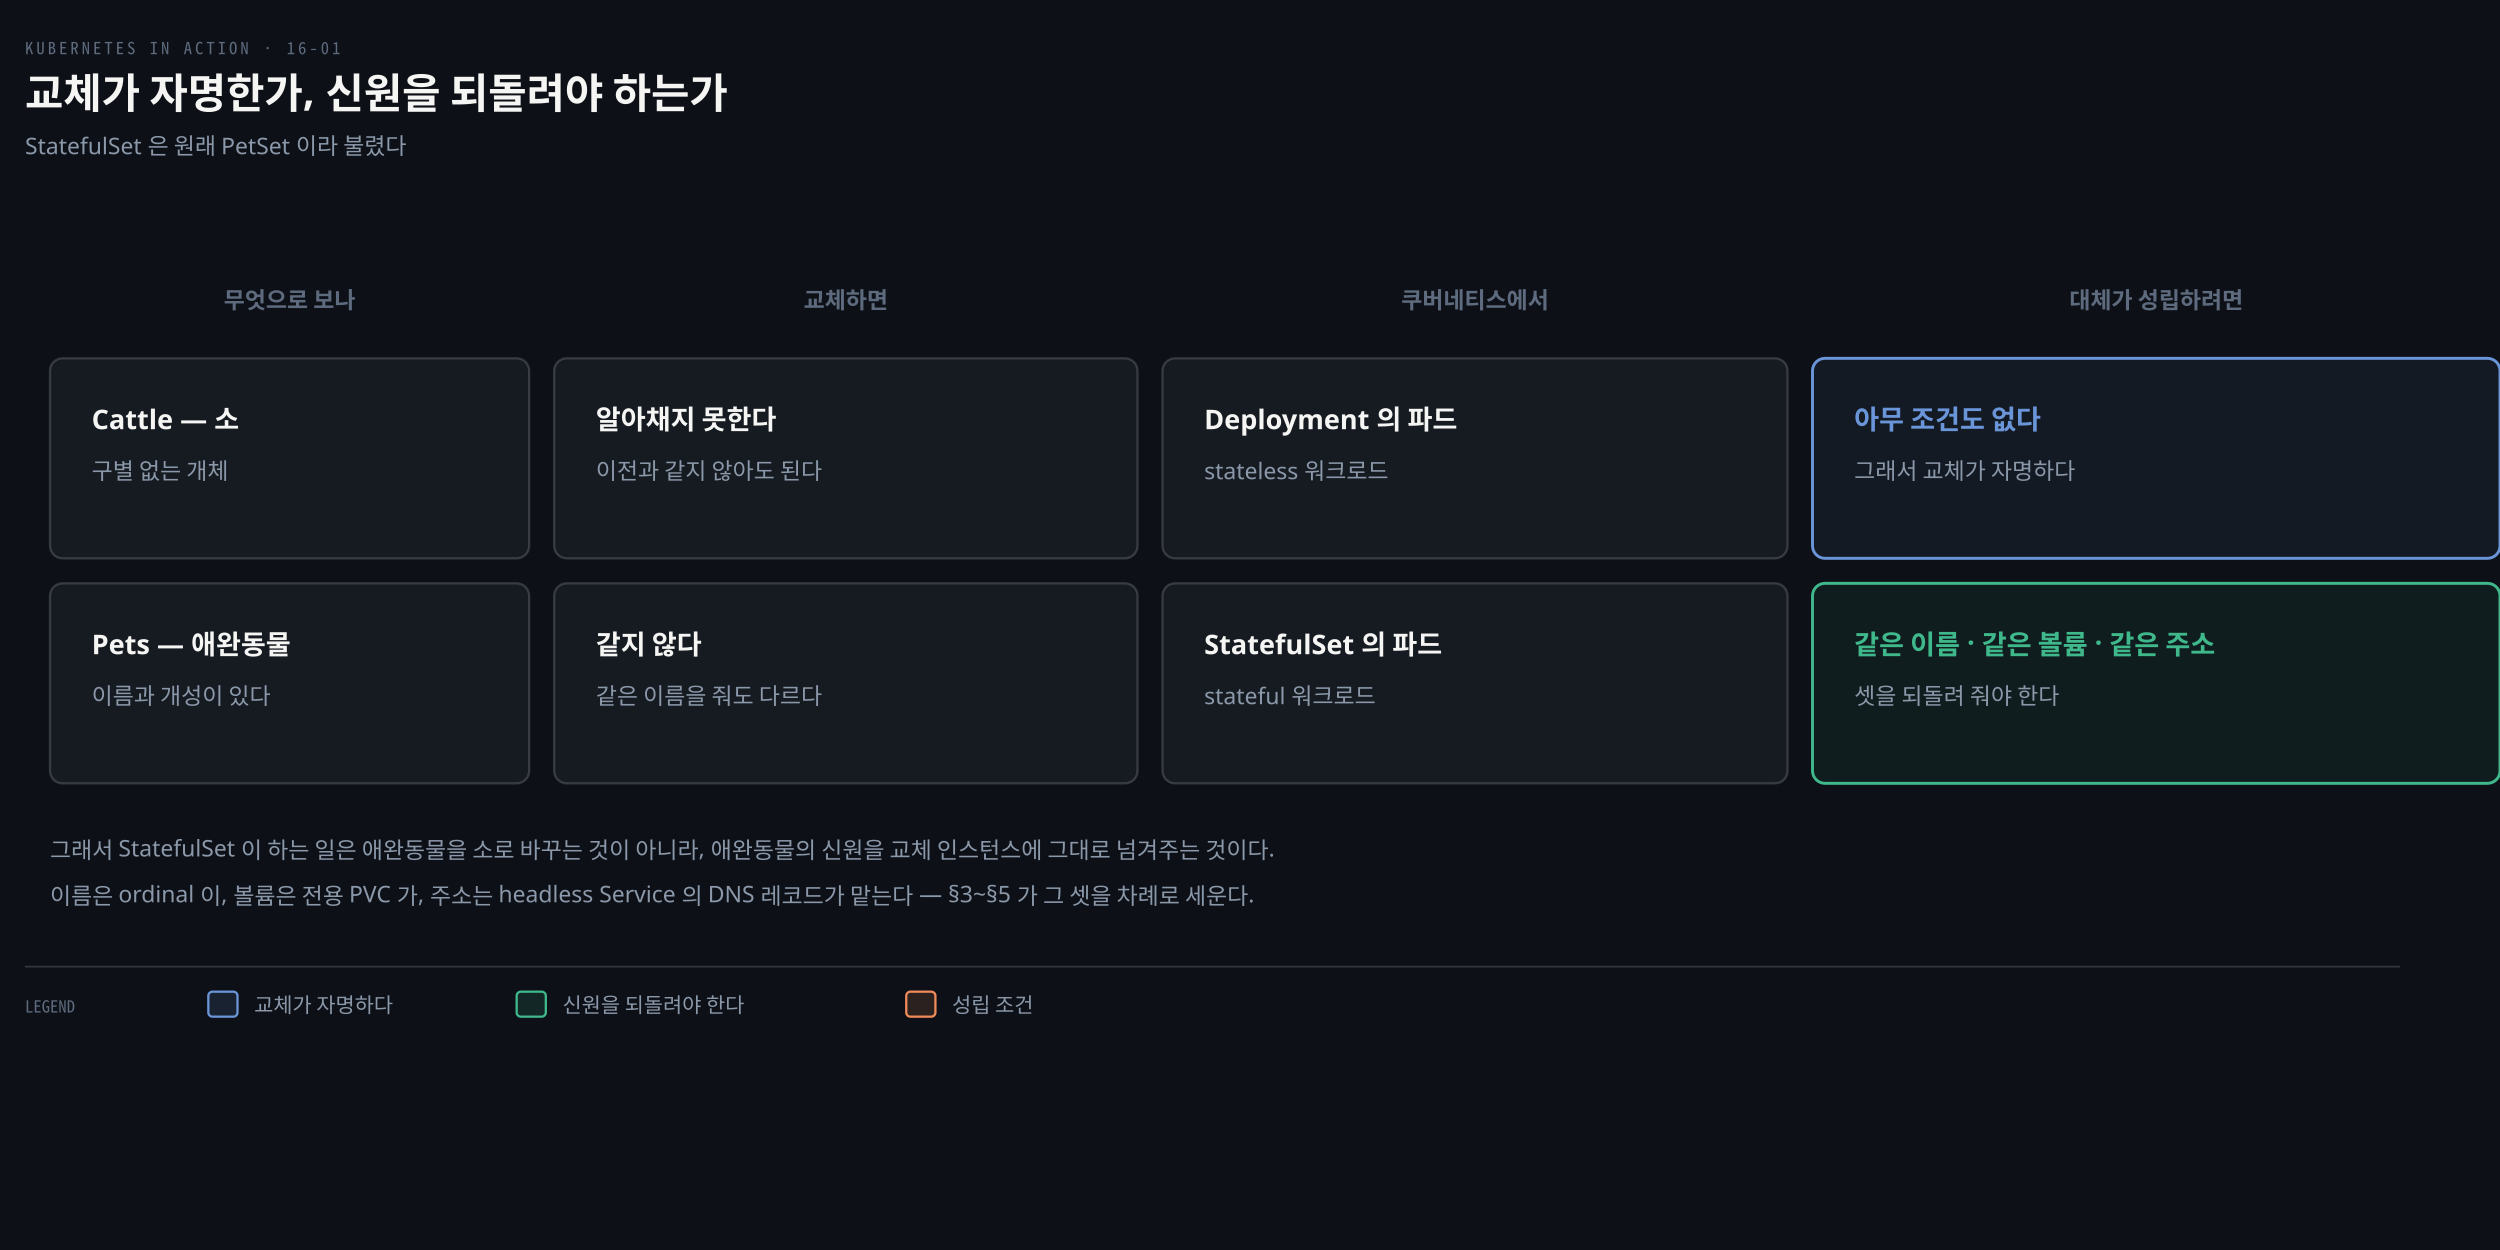
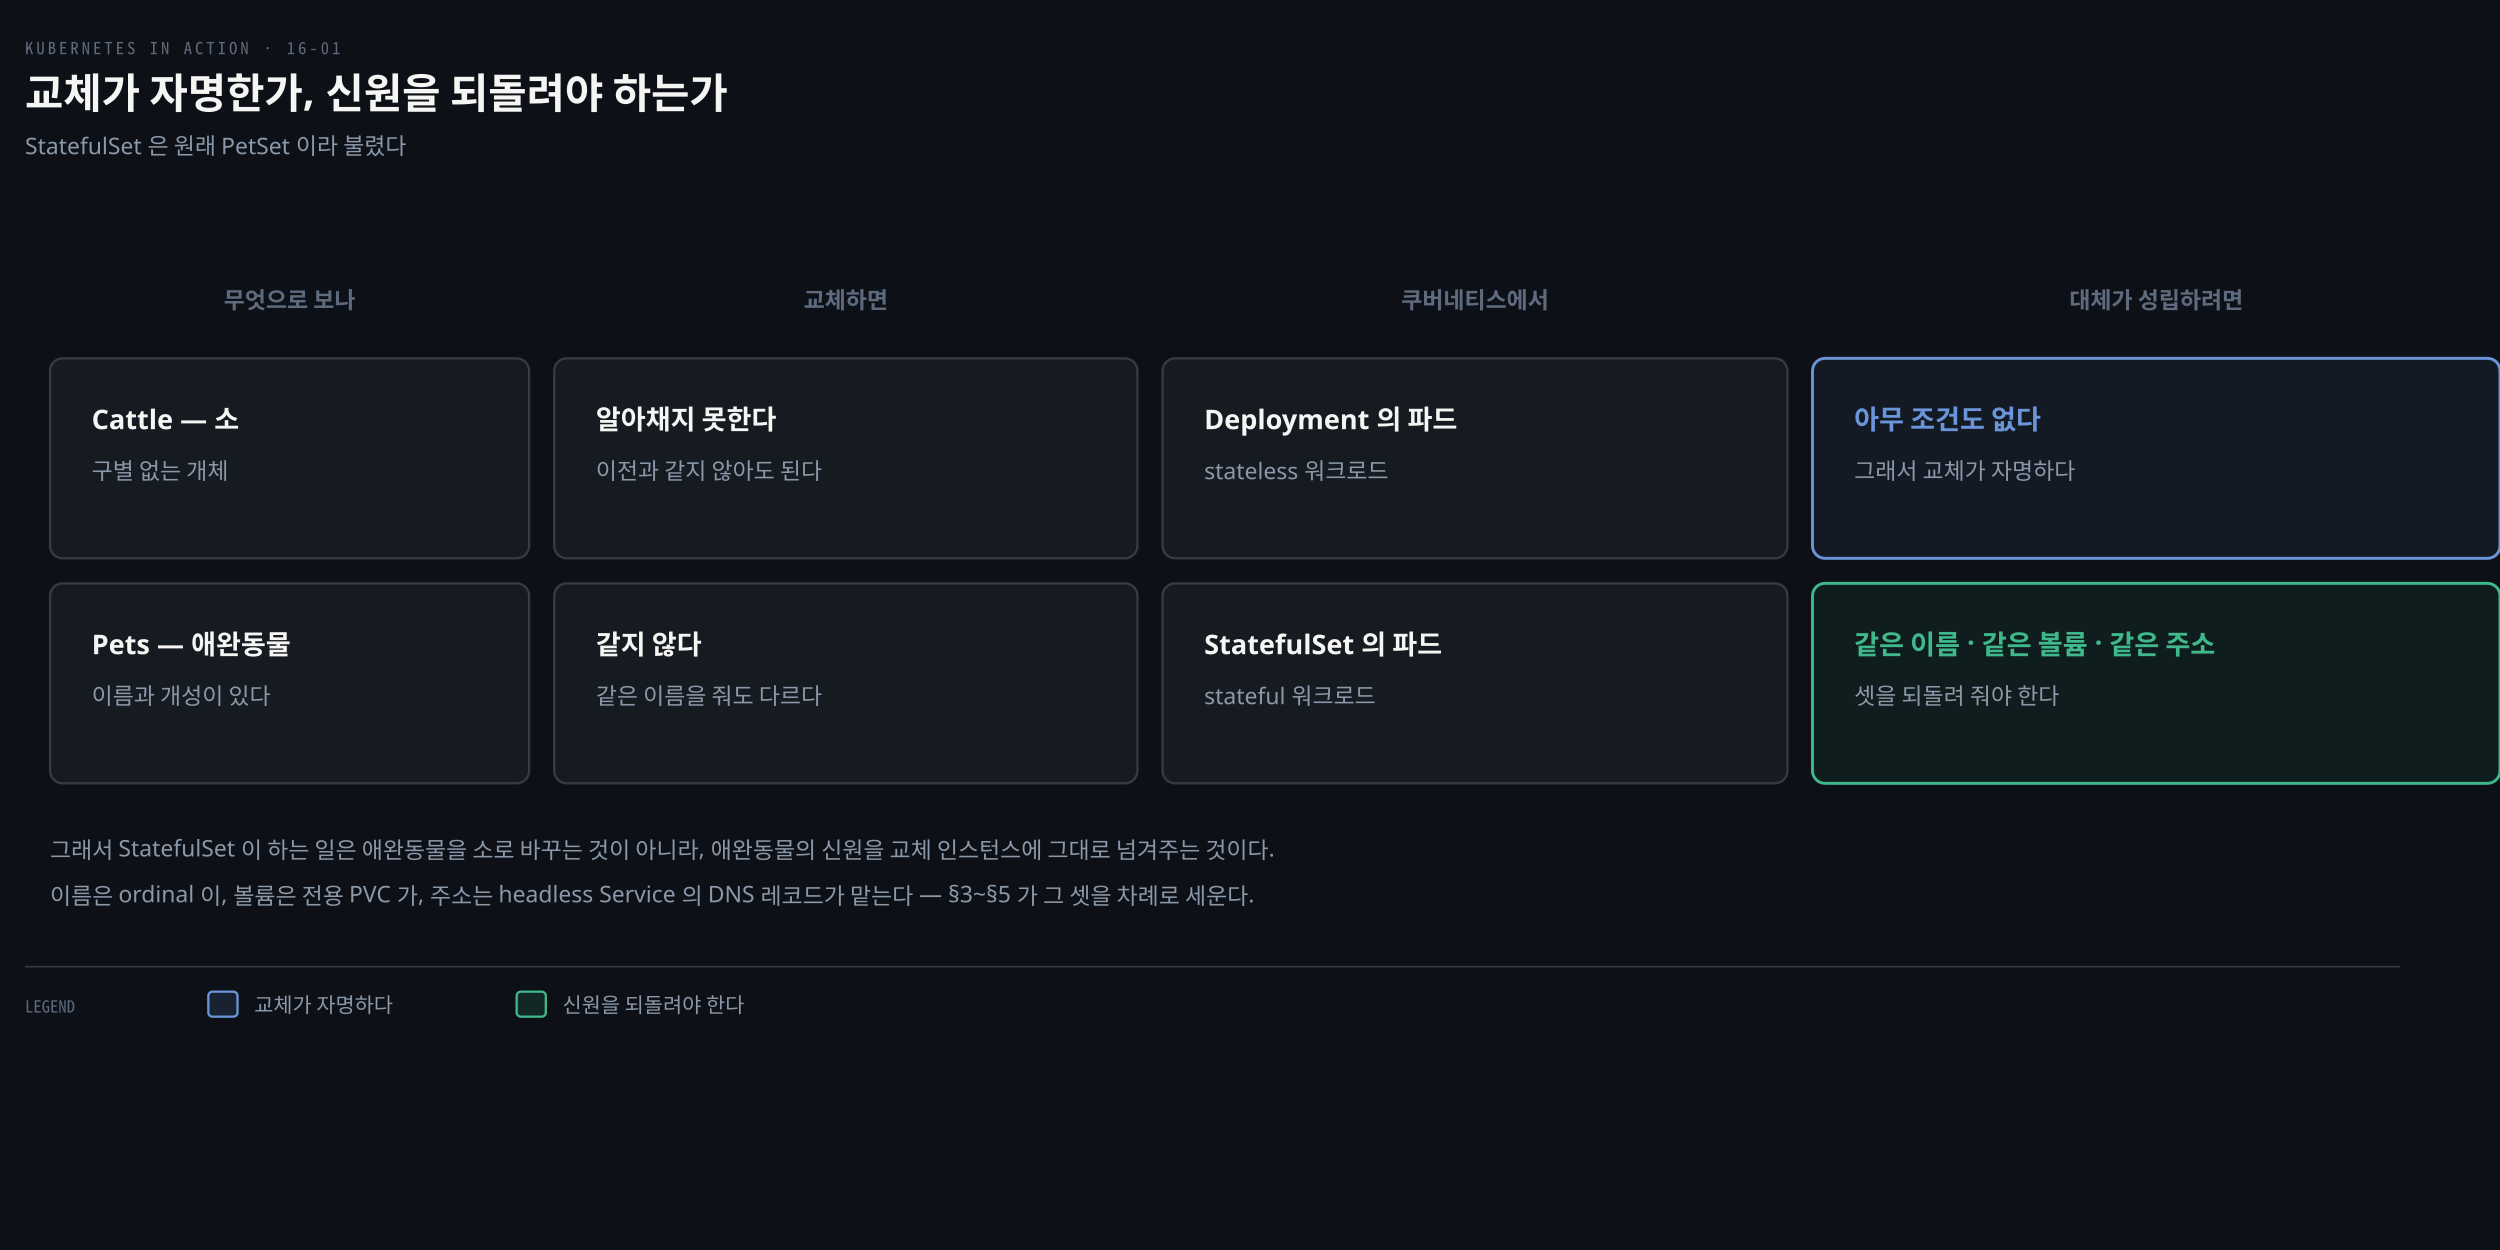
<svg xmlns="http://www.w3.org/2000/svg" viewBox="0 0 1200 600" width="100%" role="img" aria-labelledby="dt dd">
  <defs>
    <marker id="ar" viewBox="0 0 8 8" refX="7" refY="4" markerWidth="6.5" markerHeight="6.5" orient="auto">
      <path d="M0 0 L8 4 L0 8 z" fill="#8B98A9" />
    </marker>
    <marker id="ok" viewBox="0 0 8 8" refX="7" refY="4" markerWidth="6.5" markerHeight="6.5" orient="auto">
      <path d="M0 0 L8 4 L0 8 z" fill="#3FB98C" />
    </marker>
    <marker id="warn" viewBox="0 0 8 8" refX="7" refY="4" markerWidth="6.5" markerHeight="6.5" orient="auto">
      <path d="M0 0 L8 4 L0 8 z" fill="#E3B341" />
    </marker>
    <marker id="bad" viewBox="0 0 8 8" refX="7" refY="4" markerWidth="6.5" markerHeight="6.5" orient="auto">
      <path d="M0 0 L8 4 L0 8 z" fill="#F0616D" />
    </marker>
    <marker id="info" viewBox="0 0 8 8" refX="7" refY="4" markerWidth="6.5" markerHeight="6.5" orient="auto">
      <path d="M0 0 L8 4 L0 8 z" fill="#6A95D8" />
    </marker>
    <marker id="acc" viewBox="0 0 8 8" refX="7" refY="4" markerWidth="6.5" markerHeight="6.5" orient="auto">
      <path d="M0 0 L8 4 L0 8 z" fill="#F08A59" />
    </marker>
    <marker id="soft" viewBox="0 0 8 8" refX="7" refY="4" markerWidth="6.5" markerHeight="6.5" orient="auto">
      <path d="M0 0 L8 4 L0 8 z" fill="#5E6B7E" />
    </marker>
  </defs>
  <rect width="1200" height="600" fill="#0D1117" />
  <text x="12" y="26" font-family="'Geist Mono','Noto Sans Mono CJK KR',monospace" font-size="8" letter-spacing="0.18em" fill="#5E6B7E">KUBERNETES IN ACTION · 16-01</text>
  <text x="12" y="52" font-family="'Geist','Apple SD Gothic Neo','Noto Sans KR','Malgun Gothic',sans-serif" font-size="20" font-weight="600" fill="#F5F5F3">교체가 자명한가, 신원을 되돌려야 하는가</text>
  <text x="12" y="74" font-family="'Geist','Apple SD Gothic Neo','Noto Sans KR','Malgun Gothic',sans-serif" font-size="11" fill="#8B98A9">StatefulSet 은 원래 PetSet 이라 불렸다</text>
  <text x="139" y="148" text-anchor="middle" font-family="'Geist','Apple SD Gothic Neo','Noto Sans KR','Malgun Gothic',sans-serif" font-size="11" font-weight="600" fill="#5E6B7E">무엇으로 보나</text>
  <text x="406" y="148" text-anchor="middle" font-family="'Geist','Apple SD Gothic Neo','Noto Sans KR','Malgun Gothic',sans-serif" font-size="11" font-weight="600" fill="#5E6B7E">교체하면</text>
  <text x="708" y="148" text-anchor="middle" font-family="'Geist','Apple SD Gothic Neo','Noto Sans KR','Malgun Gothic',sans-serif" font-size="11" font-weight="600" fill="#5E6B7E">쿠버네티스에서</text>
  <text x="1035" y="148" text-anchor="middle" font-family="'Geist','Apple SD Gothic Neo','Noto Sans KR','Malgun Gothic',sans-serif" font-size="11" font-weight="600" fill="#5E6B7E">대체가 성립하려면</text>
  <rect x="24" y="172" width="230" height="96" rx="6" fill="#161B22" stroke="rgba(191,192,192,0.22)" stroke-width="1.1" />
  <text x="44" y="206" text-anchor="start" font-family="'Geist','Apple SD Gothic Neo','Noto Sans KR','Malgun Gothic',sans-serif" font-size="13" font-weight="600" fill="#F5F5F3">Cattle — 소</text>
  <text x="44" y="230" text-anchor="start" font-family="'Geist','Apple SD Gothic Neo','Noto Sans KR','Malgun Gothic',sans-serif" font-size="11" font-weight="400" fill="#8B98A9">구별 없는 개체</text>
  <rect x="266" y="172" width="280" height="96" rx="6" fill="#161B22" stroke="rgba(191,192,192,0.22)" stroke-width="1.1" />
  <text x="286" y="206" text-anchor="start" font-family="'Geist','Apple SD Gothic Neo','Noto Sans KR','Malgun Gothic',sans-serif" font-size="13" font-weight="600" fill="#F5F5F3">알아채지 못한다</text>
  <text x="286" y="230" text-anchor="start" font-family="'Geist','Apple SD Gothic Neo','Noto Sans KR','Malgun Gothic',sans-serif" font-size="11" font-weight="400" fill="#8B98A9">이전과 같지 않아도 된다</text>
  <rect x="558" y="172" width="300" height="96" rx="6" fill="#161B22" stroke="rgba(191,192,192,0.22)" stroke-width="1.1" />
  <text x="578" y="206" text-anchor="start" font-family="'Geist','Apple SD Gothic Neo','Noto Sans KR','Malgun Gothic',sans-serif" font-size="13" font-weight="600" fill="#F5F5F3">Deployment 의 파드</text>
  <text x="578" y="230" text-anchor="start" font-family="'Geist','Apple SD Gothic Neo','Noto Sans KR','Malgun Gothic',sans-serif" font-size="11" font-weight="400" fill="#8B98A9">stateless 워크로드</text>
  <rect x="870" y="172" width="330" height="96" rx="6" fill="#6A95D812" stroke="#6A95D8" stroke-width="1.4" />
  <text x="890" y="206" text-anchor="start" font-family="'Geist','Apple SD Gothic Neo','Noto Sans KR','Malgun Gothic',sans-serif" font-size="13" font-weight="600" fill="#6A95D8">아무 조건도 없다</text>
  <text x="890" y="230" text-anchor="start" font-family="'Geist','Apple SD Gothic Neo','Noto Sans KR','Malgun Gothic',sans-serif" font-size="11" font-weight="400" fill="#8B98A9">그래서 교체가 자명하다</text>
  <rect x="24" y="280" width="230" height="96" rx="6" fill="#161B22" stroke="rgba(191,192,192,0.22)" stroke-width="1.1" />
  <text x="44" y="314" text-anchor="start" font-family="'Geist','Apple SD Gothic Neo','Noto Sans KR','Malgun Gothic',sans-serif" font-size="13" font-weight="600" fill="#F5F5F3">Pets — 애완동물</text>
  <text x="44" y="338" text-anchor="start" font-family="'Geist','Apple SD Gothic Neo','Noto Sans KR','Malgun Gothic',sans-serif" font-size="11" font-weight="400" fill="#8B98A9">이름과 개성이 있다</text>
  <rect x="266" y="280" width="280" height="96" rx="6" fill="#161B22" stroke="rgba(191,192,192,0.22)" stroke-width="1.1" />
  <text x="286" y="314" text-anchor="start" font-family="'Geist','Apple SD Gothic Neo','Noto Sans KR','Malgun Gothic',sans-serif" font-size="13" font-weight="600" fill="#F5F5F3">같지 않다</text>
  <text x="286" y="338" text-anchor="start" font-family="'Geist','Apple SD Gothic Neo','Noto Sans KR','Malgun Gothic',sans-serif" font-size="11" font-weight="400" fill="#8B98A9">같은 이름을 줘도 다르다</text>
  <rect x="558" y="280" width="300" height="96" rx="6" fill="#161B22" stroke="rgba(191,192,192,0.22)" stroke-width="1.1" />
  <text x="578" y="314" text-anchor="start" font-family="'Geist','Apple SD Gothic Neo','Noto Sans KR','Malgun Gothic',sans-serif" font-size="13" font-weight="600" fill="#F5F5F3">StatefulSet 의 파드</text>
  <text x="578" y="338" text-anchor="start" font-family="'Geist','Apple SD Gothic Neo','Noto Sans KR','Malgun Gothic',sans-serif" font-size="11" font-weight="400" fill="#8B98A9">stateful 워크로드</text>
  <rect x="870" y="280" width="330" height="96" rx="6" fill="#3FB98C12" stroke="#3FB98C" stroke-width="1.4" />
  <text x="890" y="314" text-anchor="start" font-family="'Geist','Apple SD Gothic Neo','Noto Sans KR','Malgun Gothic',sans-serif" font-size="13" font-weight="600" fill="#3FB98C">같은 이름 · 같은 볼륨 · 같은 주소</text>
  <text x="890" y="338" text-anchor="start" font-family="'Geist','Apple SD Gothic Neo','Noto Sans KR','Malgun Gothic',sans-serif" font-size="11" font-weight="400" fill="#8B98A9">셋을 되돌려 줘야 한다</text>
  <text x="24" y="412" text-anchor="start" font-family="'Geist','Apple SD Gothic Neo','Noto Sans KR','Malgun Gothic',sans-serif" font-size="11" font-weight="400" fill="#8B98A9">그래서 StatefulSet 이 하는 일은 애완동물을 소로 바꾸는 것이 아니라, 애완동물의 신원을 교체 인스턴스에 그대로 넘겨주는 것이다.</text>
  <text x="24" y="434" text-anchor="start" font-family="'Geist','Apple SD Gothic Neo','Noto Sans KR','Malgun Gothic',sans-serif" font-size="11" font-weight="400" fill="#8B98A9">이름은 ordinal 이, 볼륨은 전용 PVC 가, 주소는 headless Service 의 DNS 레코드가 맡는다 — §3~§5 가 그 셋을 차례로 세운다.</text>
  <line x1="12" y1="464" x2="1152" y2="464" stroke="rgba(191,192,192,0.22)" stroke-width="0.8" />
  <text x="12" y="486" text-anchor="start" font-family="'Geist Mono','Noto Sans Mono CJK KR',monospace" font-size="8" font-weight="400" fill="#5E6B7E">LEGEND</text>
  <rect x="100" y="476" width="14" height="12" rx="2" fill="#6A95D822" stroke="#6A95D8" stroke-width="1.1" />
  <text x="122" y="486" text-anchor="start" font-family="'Geist','Apple SD Gothic Neo','Noto Sans KR','Malgun Gothic',sans-serif" font-size="10" font-weight="400" fill="#8B98A9">교체가 자명하다</text>
  <rect x="248" y="476" width="14" height="12" rx="2" fill="#3FB98C22" stroke="#3FB98C" stroke-width="1.1" />
  <text x="270" y="486" text-anchor="start" font-family="'Geist','Apple SD Gothic Neo','Noto Sans KR','Malgun Gothic',sans-serif" font-size="10" font-weight="400" fill="#8B98A9">신원을 되돌려야 한다</text>
-   <rect x="435" y="476" width="14" height="12" rx="2" fill="#F08A5922" stroke="#F08A59" stroke-width="1.1" />
-   <text x="457" y="486" text-anchor="start" font-family="'Geist','Apple SD Gothic Neo','Noto Sans KR','Malgun Gothic',sans-serif" font-size="10" font-weight="400" fill="#8B98A9">성립 조건</text>
</svg>
